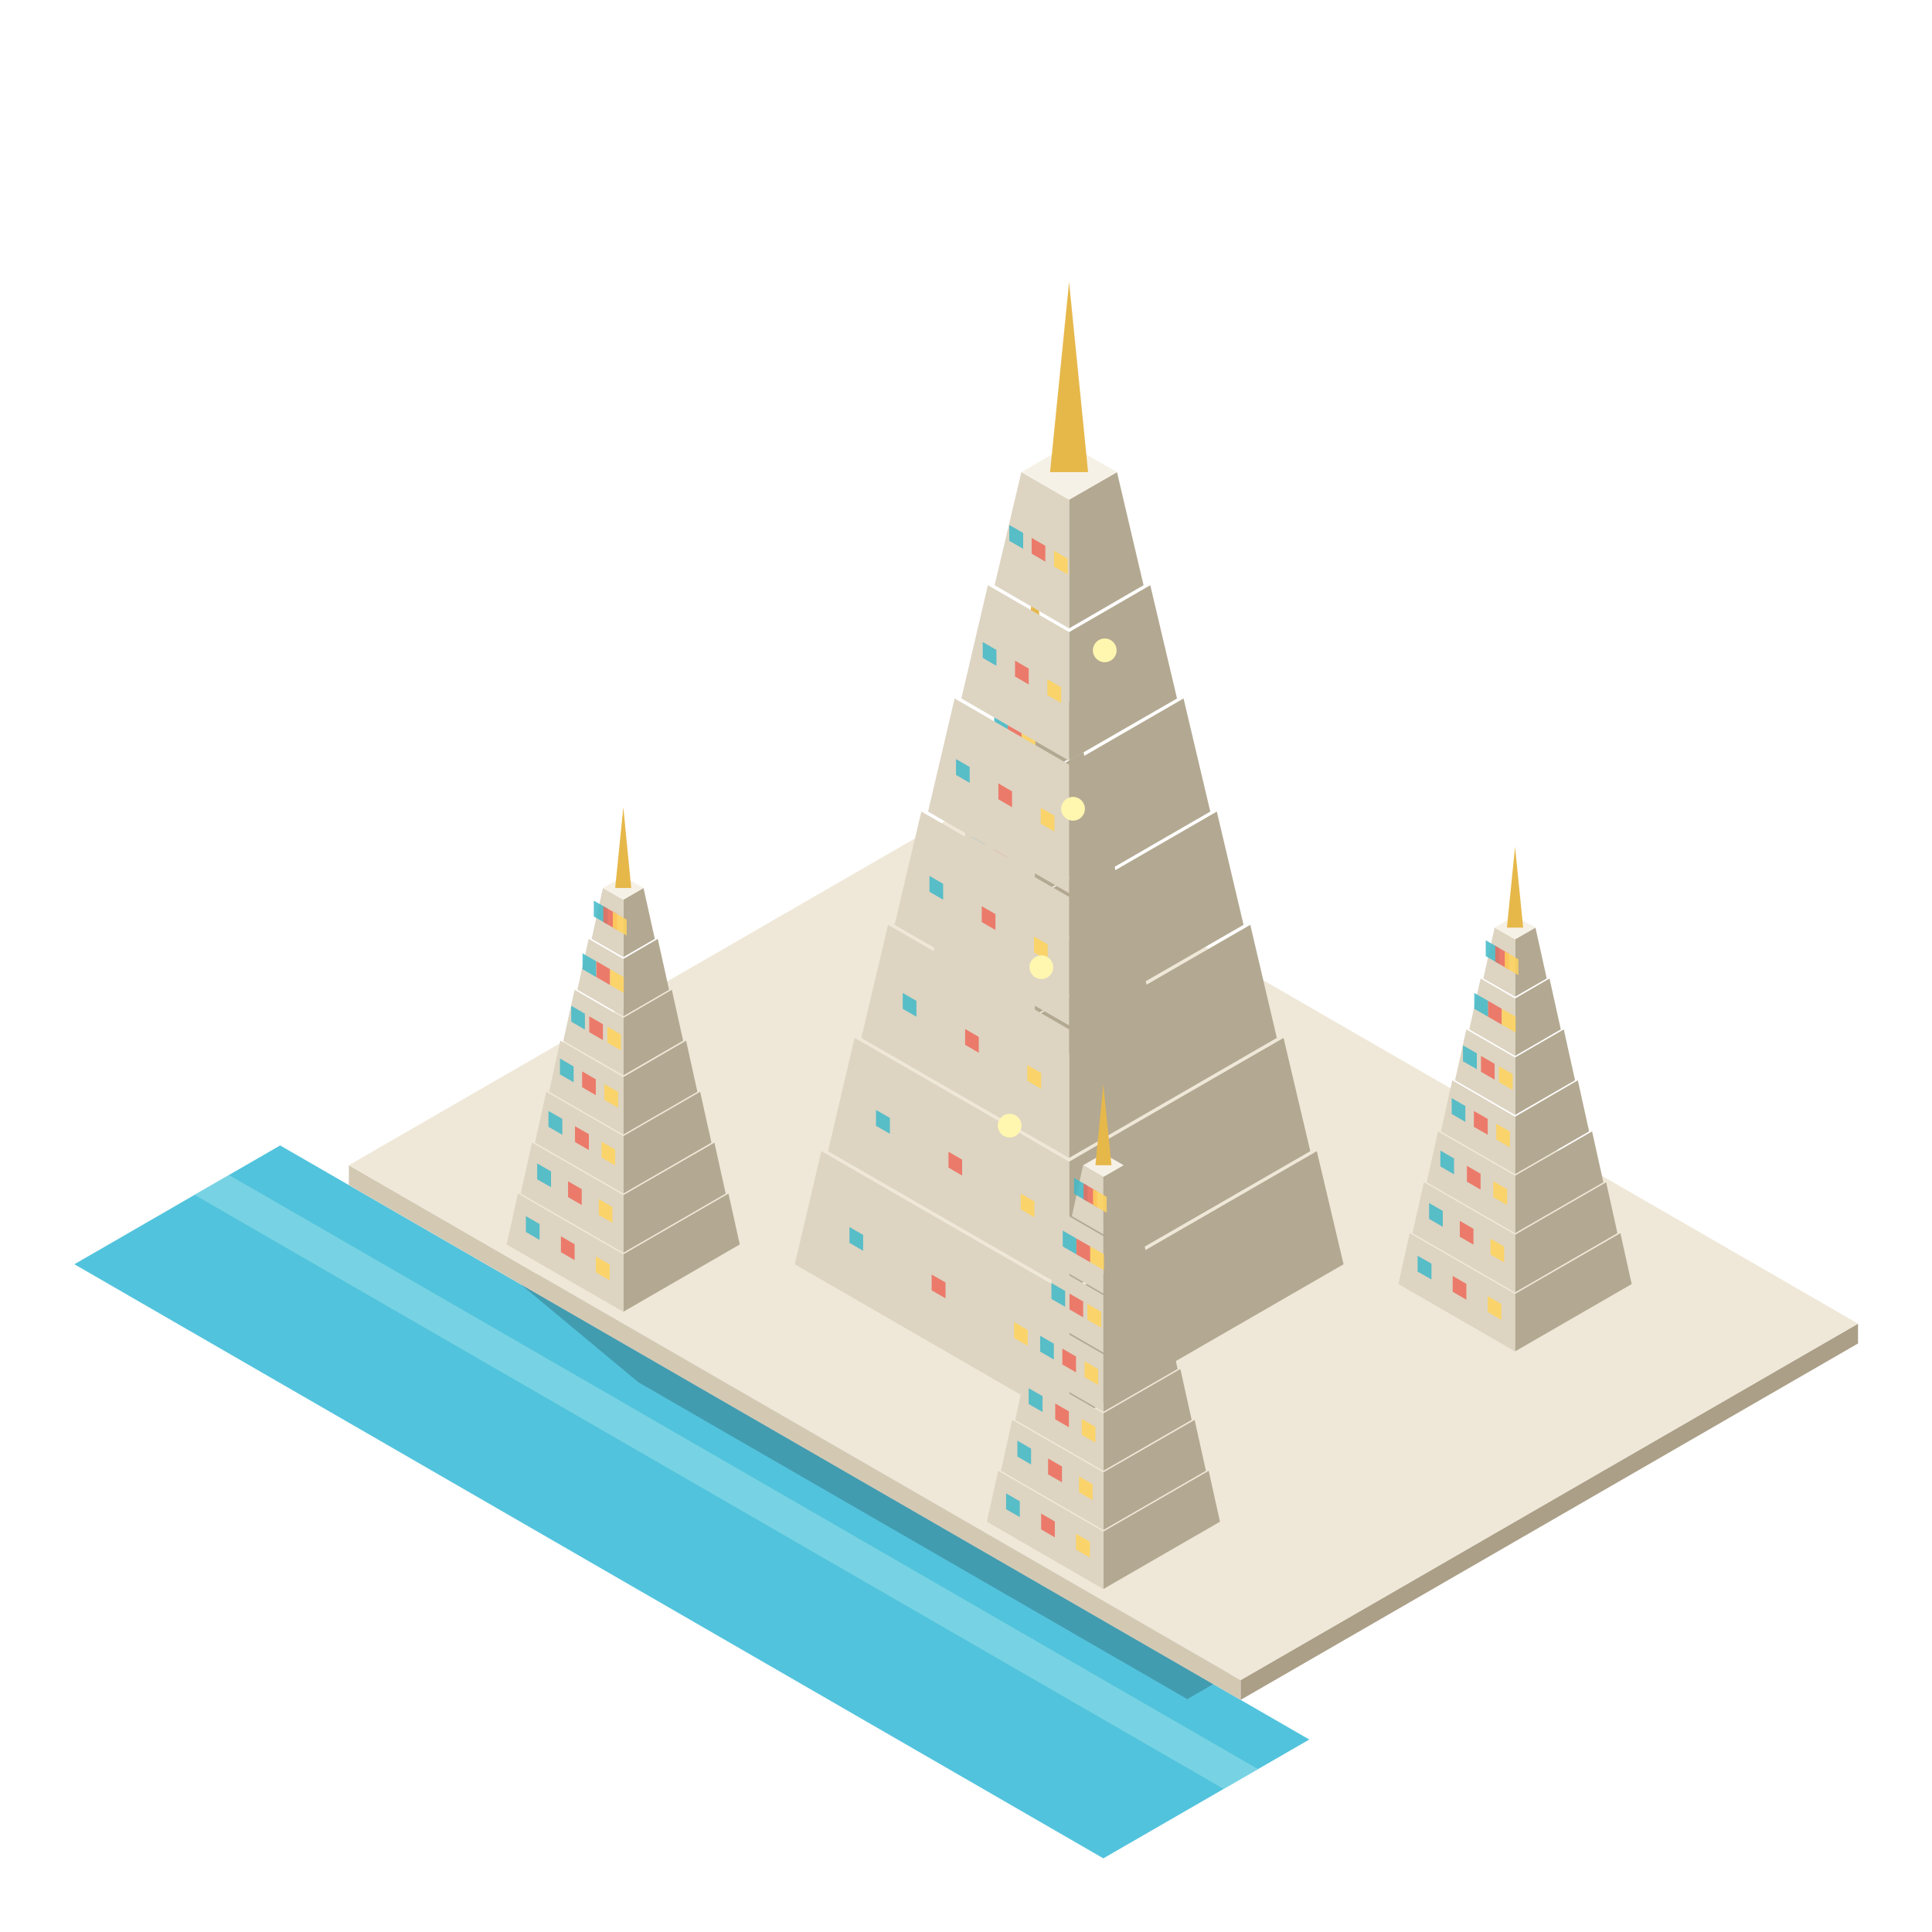
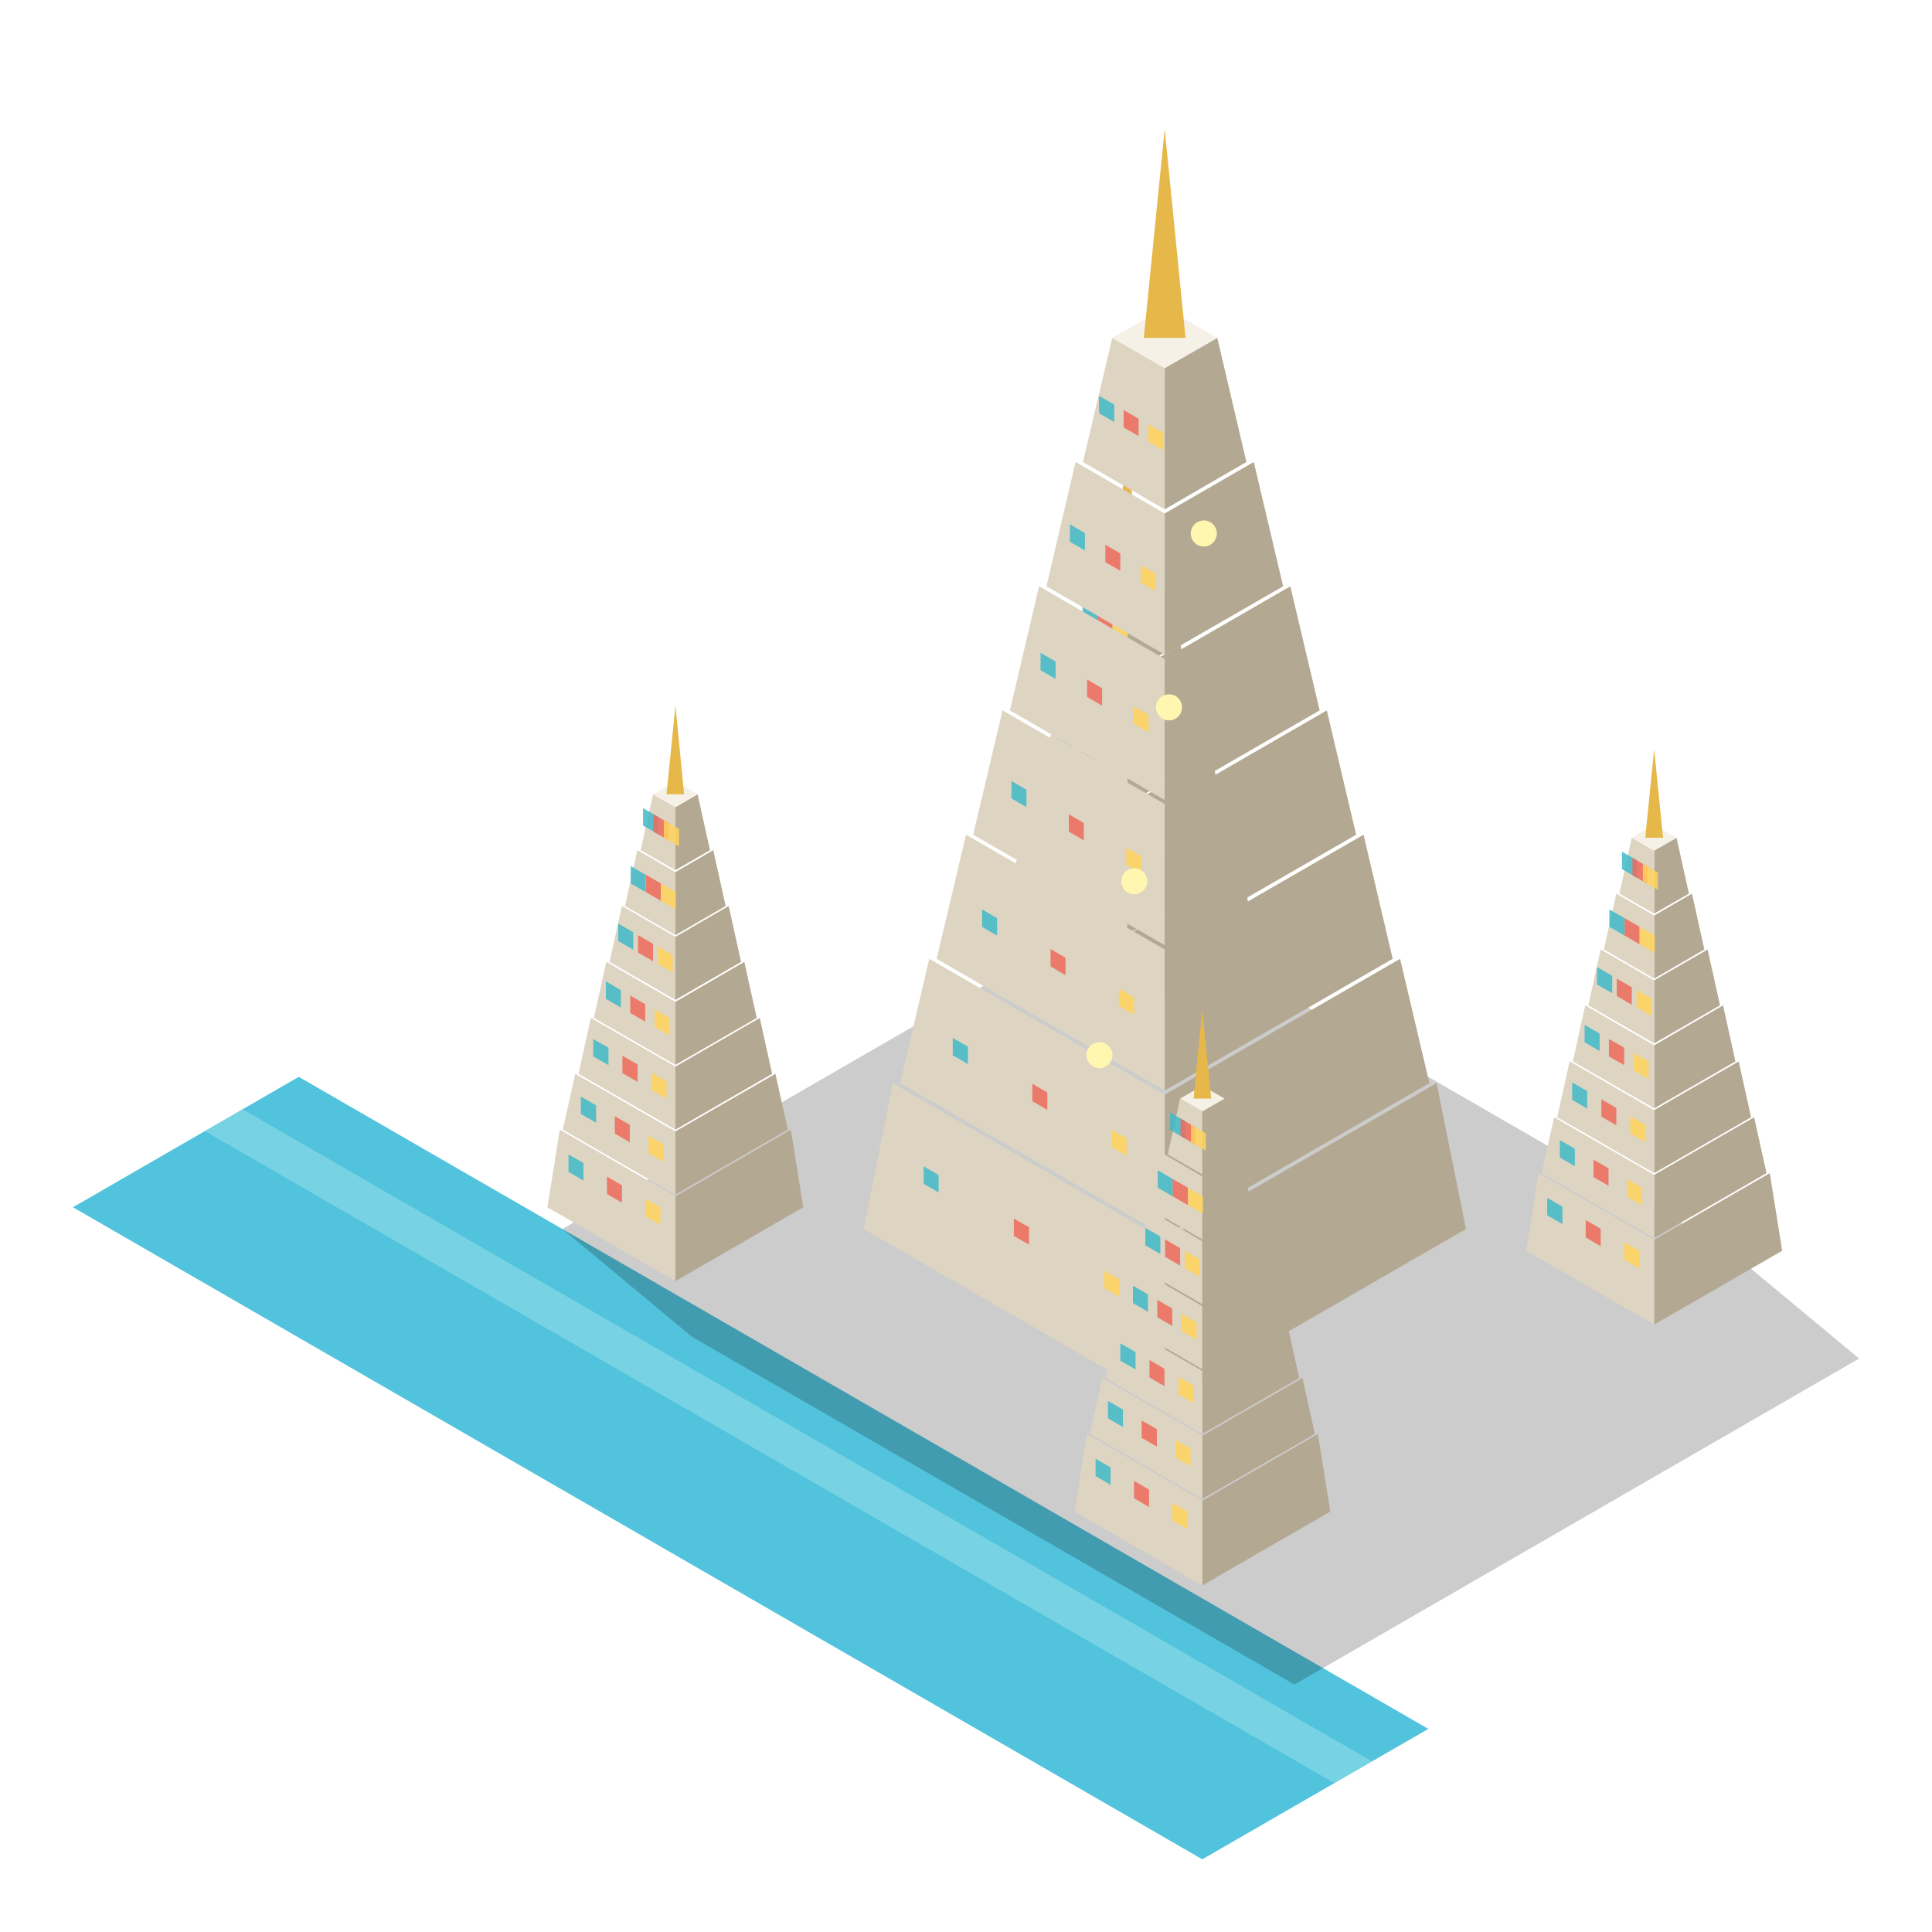
<svg xmlns="http://www.w3.org/2000/svg" viewBox="0 0 80 80">
-   <g transform="translate(42.85 53.99) scale(0.82)">
+   <g transform="translate(46.67 51.79) scale(0.9)">
    <path d="M-38.11 -8L13.86 22L3.46 28L-48.5 -2Z" fill="#52c3dc" />
    <path d="M-40.7 -6.51L11.26 23.49L9.53 24.49L-42.44 -5.51Z" fill="#9be3ea" opacity="0.5" />
    <path d="M-25.98 -1L0 -16L27.71 0L33.68 4.96L7.7 19.96L-20.02 3.96Z" fill="#000000" opacity="0.2" />
-     <path d="M41.57 2L10.39 20L10.39 19L41.57 1Z" fill="#ab9f87" />
-     <path d="M-34.64 -6L10.39 20L10.39 19L-34.64 -7Z" fill="#d3c9b3" />
-     <path d="M-3.46 -25L41.57 1L10.39 19L-34.64 -7Z" fill="#efe8d8" />
-     <path d="M5.89 -15L0 -11.6L0 -14.5L5.32 -17.57Z" fill="#b3a891" />
-     <path d="M-5.89 -15L0 -11.6L0 -14.5L-5.32 -17.57Z" fill="#ddd4c2" />
+     <path d="M5.89 -14L0 -10.6L0 -14.5L5.32 -17.57Z" fill="#b3a891" />
+     <path d="M-5.89 -14L0 -10.6L0 -14.5L-5.32 -17.57Z" fill="#ddd4c2" />
    <path d="M-4.91 -15.63L-4.22 -15.23L-4.22 -16.03L-4.91 -16.43Z" fill="#3fb8c8" opacity="0.85" />
    <path d="M-3.15 -14.61L-2.46 -14.21L-2.46 -15.01L-3.15 -15.41Z" fill="#ef6a5a" opacity="0.85" />
    <path d="M-1.38 -13.59L-0.69 -13.19L-0.69 -13.99L-1.38 -14.39Z" fill="#ffd45a" opacity="0.85" />
    <path d="M5.17 -17.57L0 -14.58L0 -17.49L4.6 -20.14Z" fill="#b3a891" />
    <path d="M-5.17 -17.57L0 -14.58L0 -17.49L-4.6 -20.14Z" fill="#ddd4c2" />
    <path d="M-4.34 -18.29L-3.65 -17.89L-3.65 -18.69L-4.34 -19.09Z" fill="#3fb8c8" opacity="0.85" />
    <path d="M-2.79 -17.39L-2.1 -16.99L-2.1 -17.79L-2.79 -18.19Z" fill="#ef6a5a" opacity="0.85" />
    <path d="M-1.24 -16.49L-0.55 -16.09L-0.55 -16.89L-1.24 -17.29Z" fill="#ffd45a" opacity="0.85" />
    <path d="M4.46 -20.14L0 -17.57L0 -20.47L3.89 -22.71Z" fill="#b3a891" />
    <path d="M-4.46 -20.14L0 -17.57L0 -20.47L-3.89 -22.71Z" fill="#ddd4c2" />
    <path d="M-3.77 -20.94L-3.08 -20.54L-3.08 -21.34L-3.77 -21.74Z" fill="#3fb8c8" opacity="0.85" />
    <path d="M-2.43 -20.17L-1.74 -19.77L-1.74 -20.57L-2.43 -20.97Z" fill="#ef6a5a" opacity="0.85" />
    <path d="M-1.1 -19.39L-0.4 -18.99L-0.4 -19.79L-1.1 -20.19Z" fill="#ffd45a" opacity="0.85" />
    <path d="M3.74 -22.71L0 -20.55L0 -23.45L3.17 -25.29Z" fill="#b3a891" />
    <path d="M-3.74 -22.71L0 -20.55L0 -23.45L-3.17 -25.29Z" fill="#ddd4c2" />
    <path d="M-3.2 -23.59L-2.51 -23.19L-2.51 -23.99L-3.2 -24.39Z" fill="#3fb8c8" opacity="0.85" />
    <path d="M-2.08 -22.94L-1.38 -22.54L-1.38 -23.34L-2.08 -23.74Z" fill="#ef6a5a" opacity="0.85" />
    <path d="M-0.95 -22.3L-0.26 -21.9L-0.26 -22.7L-0.95 -23.1Z" fill="#ffd45a" opacity="0.85" />
    <path d="M3.03 -25.29L0 -23.54L0 -26.44L2.46 -27.86Z" fill="#b3a891" />
    <path d="M-3.03 -25.29L0 -23.54L0 -26.44L-2.46 -27.86Z" fill="#ddd4c2" />
    <path d="M-2.63 -26.25L-1.93 -25.85L-1.93 -26.65L-2.63 -27.05Z" fill="#3fb8c8" opacity="0.85" />
    <path d="M-1.72 -25.72L-1.02 -25.32L-1.02 -26.12L-1.72 -26.52Z" fill="#ef6a5a" opacity="0.85" />
    <path d="M-0.81 -25.2L-0.12 -24.8L-0.12 -25.6L-0.81 -26Z" fill="#ffd45a" opacity="0.85" />
    <path d="M2.31 -27.86L0 -26.52L0 -29.42L1.74 -30.43Z" fill="#b3a891" />
    <path d="M-2.31 -27.86L0 -26.52L0 -29.42L-1.74 -30.43Z" fill="#ddd4c2" />
    <path d="M-2.05 -28.9L-1.36 -28.5L-1.36 -29.3L-2.05 -29.7Z" fill="#3fb8c8" opacity="0.85" />
    <path d="M-1.36 -28.5L-0.67 -28.1L-0.67 -28.9L-1.36 -29.3Z" fill="#ef6a5a" opacity="0.85" />
    <path d="M-0.67 -28.1L0.03 -27.7L0.03 -28.5L-0.67 -28.9Z" fill="#ffd45a" opacity="0.85" />
    <path d="M1.6 -30.43L0 -29.51L0 -32.41L1.03 -33Z" fill="#b3a891" />
    <path d="M-1.6 -30.43L0 -29.51L0 -32.41L-1.03 -33Z" fill="#ddd4c2" />
    <path d="M0 -33.59L1.03 -33L0 -32.41L-1.03 -33Z" fill="#f6f1e6" />
    <path d="M-1.48 -31.56L-0.79 -31.16L-0.79 -31.96L-1.48 -32.36Z" fill="#3fb8c8" opacity="0.85" />
    <path d="M-1 -31.28L-0.31 -30.88L-0.31 -31.68L-1 -32.08Z" fill="#ef6a5a" opacity="0.85" />
    <path d="M-0.52 -31L0.17 -30.6L0.17 -31.4L-0.52 -31.8Z" fill="#ffd45a" opacity="0.85" />
    <path d="M-0.41 -33L0.41 -33L0 -37.08Z" fill="#e6b84a" />
-     <path d="M30.14 -1L24.25 2.4L24.25 -0.5L29.57 -3.57Z" fill="#b3a891" />
-     <path d="M18.36 -1L24.25 2.4L24.25 -0.5L18.93 -3.57Z" fill="#ddd4c2" />
+     <path d="M30.14 0L24.25 3.4L24.25 -0.5L29.57 -3.57Z" fill="#b3a891" />
+     <path d="M18.36 0L24.25 3.4L24.25 -0.5L18.93 -3.57Z" fill="#ddd4c2" />
    <path d="M19.33 -1.63L20.03 -1.23L20.03 -2.03L19.33 -2.43Z" fill="#3fb8c8" opacity="0.85" />
    <path d="M21.1 -0.61L21.79 -0.21L21.79 -1.01L21.1 -1.41Z" fill="#ef6a5a" opacity="0.85" />
    <path d="M22.87 0.41L23.56 0.81L23.56 0.01L22.87 -0.39Z" fill="#ffd45a" opacity="0.85" />
    <path d="M29.42 -3.57L24.25 -0.58L24.25 -3.49L28.85 -6.14Z" fill="#b3a891" />
    <path d="M19.07 -3.57L24.25 -0.58L24.25 -3.49L19.65 -6.14Z" fill="#ddd4c2" />
    <path d="M19.91 -4.29L20.6 -3.89L20.6 -4.69L19.91 -5.09Z" fill="#3fb8c8" opacity="0.85" />
    <path d="M21.46 -3.39L22.15 -2.99L22.15 -3.79L21.46 -4.19Z" fill="#ef6a5a" opacity="0.85" />
    <path d="M23.01 -2.49L23.7 -2.09L23.7 -2.89L23.01 -3.29Z" fill="#ffd45a" opacity="0.85" />
    <path d="M28.71 -6.14L24.25 -3.57L24.25 -6.47L28.14 -8.71Z" fill="#b3a891" />
    <path d="M19.79 -6.14L24.25 -3.57L24.25 -6.47L20.36 -8.71Z" fill="#ddd4c2" />
    <path d="M20.48 -6.94L21.17 -6.54L21.17 -7.34L20.48 -7.74Z" fill="#3fb8c8" opacity="0.85" />
    <path d="M21.82 -6.17L22.51 -5.77L22.51 -6.57L21.82 -6.97Z" fill="#ef6a5a" opacity="0.85" />
    <path d="M23.15 -5.39L23.85 -4.99L23.85 -5.79L23.15 -6.19Z" fill="#ffd45a" opacity="0.85" />
    <path d="M27.99 -8.71L24.25 -6.55L24.25 -9.45L27.42 -11.29Z" fill="#b3a891" />
    <path d="M20.51 -8.71L24.25 -6.55L24.25 -9.45L21.08 -11.29Z" fill="#ddd4c2" />
    <path d="M21.05 -9.59L21.74 -9.19L21.74 -9.99L21.05 -10.39Z" fill="#3fb8c8" opacity="0.85" />
    <path d="M22.17 -8.94L22.87 -8.54L22.87 -9.34L22.17 -9.74Z" fill="#ef6a5a" opacity="0.85" />
    <path d="M23.3 -8.3L23.99 -7.9L23.99 -8.7L23.3 -9.1Z" fill="#ffd45a" opacity="0.85" />
    <path d="M27.28 -11.29L24.25 -9.54L24.25 -12.44L26.71 -13.86Z" fill="#b3a891" />
    <path d="M21.22 -11.29L24.25 -9.54L24.25 -12.44L21.79 -13.86Z" fill="#ddd4c2" />
    <path d="M21.62 -12.25L22.32 -11.85L22.32 -12.65L21.62 -13.05Z" fill="#3fb8c8" opacity="0.85" />
    <path d="M22.53 -11.72L23.22 -11.32L23.22 -12.12L22.53 -12.52Z" fill="#ef6a5a" opacity="0.85" />
    <path d="M23.44 -11.2L24.13 -10.8L24.13 -11.6L23.44 -12Z" fill="#ffd45a" opacity="0.85" />
    <path d="M26.56 -13.86L24.25 -12.52L24.25 -15.42L25.99 -16.43Z" fill="#b3a891" />
    <path d="M21.94 -13.86L24.25 -12.52L24.25 -15.42L22.51 -16.43Z" fill="#ddd4c2" />
    <path d="M22.19 -14.9L22.89 -14.5L22.89 -15.3L22.19 -15.7Z" fill="#3fb8c8" opacity="0.85" />
    <path d="M22.89 -14.5L23.58 -14.1L23.58 -14.9L22.89 -15.3Z" fill="#ef6a5a" opacity="0.85" />
    <path d="M23.58 -14.1L24.28 -13.7L24.28 -14.5L23.58 -14.9Z" fill="#ffd45a" opacity="0.85" />
    <path d="M25.85 -16.43L24.25 -15.51L24.25 -18.41L25.28 -19Z" fill="#b3a891" />
    <path d="M22.65 -16.43L24.25 -15.51L24.25 -18.41L23.22 -19Z" fill="#ddd4c2" />
    <path d="M24.25 -19.59L25.28 -19L24.25 -18.41L23.22 -19Z" fill="#f6f1e6" />
    <path d="M22.77 -17.56L23.46 -17.16L23.46 -17.96L22.77 -18.36Z" fill="#3fb8c8" opacity="0.85" />
    <path d="M23.25 -17.28L23.94 -16.88L23.94 -17.68L23.25 -18.08Z" fill="#ef6a5a" opacity="0.85" />
    <path d="M23.73 -17L24.42 -16.6L24.42 -17.4L23.73 -17.8Z" fill="#ffd45a" opacity="0.85" />
    <path d="M23.84 -19L24.66 -19L24.25 -23.08Z" fill="#e6b84a" />
-     <path d="M15.59 -2L1.73 6L1.73 -0.49L14.24 -7.71Z" fill="#b3a891" />
-     <path d="M-12.12 -2L1.73 6L1.73 -0.49L-10.78 -7.71Z" fill="#ddd4c2" />
+     <path d="M15.59 -1L1.73 7L1.73 -0.49L14.24 -7.71Z" fill="#b3a891" />
+     <path d="M-12.12 -1L1.73 7L1.73 -0.49L-10.78 -7.71Z" fill="#ddd4c2" />
    <path d="M-9.36 -3.08L-8.67 -2.68L-8.67 -3.48L-9.36 -3.88Z" fill="#3fb8c8" opacity="0.85" />
    <path d="M-5.21 -0.68L-4.51 -0.28L-4.51 -1.08L-5.21 -1.48Z" fill="#ef6a5a" opacity="0.85" />
    <path d="M-1.05 1.72L-0.36 2.12L-0.36 1.32L-1.05 0.92Z" fill="#ffd45a" opacity="0.85" />
    <path d="M13.91 -7.71L1.73 -0.69L1.73 -7.18L12.56 -13.43Z" fill="#b3a891" />
    <path d="M-10.44 -7.71L1.73 -0.69L1.73 -7.18L-9.1 -13.43Z" fill="#ddd4c2" />
    <path d="M-8.02 -8.99L-7.32 -8.59L-7.32 -9.39L-8.02 -9.79Z" fill="#3fb8c8" opacity="0.85" />
    <path d="M-4.36 -6.88L-3.67 -6.48L-3.67 -7.28L-4.36 -7.68Z" fill="#ef6a5a" opacity="0.85" />
    <path d="M-0.71 -4.77L-0.02 -4.37L-0.02 -5.17L-0.71 -5.57Z" fill="#ffd45a" opacity="0.85" />
    <path d="M12.22 -13.43L1.73 -7.37L1.73 -13.86L10.88 -19.14Z" fill="#b3a891" />
    <path d="M-8.76 -13.43L1.73 -7.37L1.73 -13.86L-7.41 -19.14Z" fill="#ddd4c2" />
    <path d="M-6.67 -14.9L-5.98 -14.5L-5.98 -15.3L-6.67 -15.7Z" fill="#3fb8c8" opacity="0.85" />
    <path d="M-3.52 -13.08L-2.83 -12.68L-2.83 -13.48L-3.52 -13.88Z" fill="#ef6a5a" opacity="0.85" />
    <path d="M-0.38 -11.26L0.32 -10.86L0.32 -11.66L-0.38 -12.06Z" fill="#ffd45a" opacity="0.85" />
    <path d="M10.54 -19.14L1.73 -14.06L1.73 -20.55L9.19 -24.86Z" fill="#b3a891" />
    <path d="M-7.08 -19.14L1.73 -14.06L1.73 -20.55L-5.73 -24.86Z" fill="#ddd4c2" />
    <path d="M-5.32 -20.81L-4.63 -20.41L-4.63 -21.21L-5.32 -21.61Z" fill="#3fb8c8" opacity="0.85" />
    <path d="M-2.68 -19.28L-1.99 -18.88L-1.99 -19.68L-2.68 -20.08Z" fill="#ef6a5a" opacity="0.85" />
    <path d="M-0.04 -17.75L0.65 -17.35L0.65 -18.15L-0.04 -18.55Z" fill="#ffd45a" opacity="0.85" />
    <path d="M8.86 -24.86L1.73 -20.74L1.73 -27.23L7.51 -30.57Z" fill="#b3a891" />
    <path d="M-5.39 -24.86L1.73 -20.74L1.73 -27.23L-4.05 -30.57Z" fill="#ddd4c2" />
    <path d="M-3.98 -26.71L-3.29 -26.31L-3.29 -27.11L-3.98 -27.51Z" fill="#3fb8c8" opacity="0.85" />
    <path d="M-1.84 -25.48L-1.15 -25.08L-1.15 -25.88L-1.84 -26.28Z" fill="#ef6a5a" opacity="0.85" />
    <path d="M0.3 -24.25L0.99 -23.85L0.99 -24.65L0.3 -25.05Z" fill="#ffd45a" opacity="0.85" />
    <path d="M7.18 -30.57L1.73 -27.43L1.73 -33.92L5.83 -36.29Z" fill="#b3a891" />
    <path d="M-3.71 -30.57L1.73 -27.43L1.73 -33.92L-2.37 -36.29Z" fill="#ddd4c2" />
    <path d="M-2.63 -32.62L-1.94 -32.22L-1.94 -33.02L-2.63 -33.42Z" fill="#3fb8c8" opacity="0.85" />
    <path d="M-1 -31.68L-0.31 -31.28L-0.31 -32.08L-1 -32.48Z" fill="#ef6a5a" opacity="0.85" />
    <path d="M0.63 -30.74L1.33 -30.34L1.33 -31.14L0.63 -31.54Z" fill="#ffd45a" opacity="0.85" />
    <path d="M5.49 -36.29L1.73 -34.11L1.73 -40.61L4.15 -42Z" fill="#b3a891" />
    <path d="M-2.03 -36.29L1.73 -34.11L1.73 -40.61L-0.68 -42Z" fill="#ddd4c2" />
    <path d="M1.73 -43.39L4.15 -42L1.73 -40.61L-0.68 -42Z" fill="#f6f1e6" />
    <path d="M-1.29 -38.53L-0.59 -38.13L-0.59 -38.93L-1.29 -39.33Z" fill="#3fb8c8" opacity="0.85" />
    <path d="M-0.16 -37.88L0.53 -37.48L0.53 -38.28L-0.16 -38.68Z" fill="#ef6a5a" opacity="0.85" />
    <path d="M0.97 -37.23L1.66 -36.83L1.66 -37.63L0.97 -38.03Z" fill="#ffd45a" opacity="0.85" />
    <path d="M0.77 -42L2.69 -42L1.73 -51.6Z" fill="#e6b84a" />
-     <path d="M-14.9 -3L-20.78 0.4L-20.78 -2.5L-15.47 -5.57Z" fill="#b3a891" />
-     <path d="M-26.67 -3L-20.78 0.4L-20.78 -2.5L-26.1 -5.57Z" fill="#ddd4c2" />
+     <path d="M-14.9 -2L-20.78 1.4L-20.78 -2.5L-15.47 -5.57Z" fill="#b3a891" />
+     <path d="M-26.67 -2L-20.78 1.4L-20.78 -2.5L-26.1 -5.57Z" fill="#ddd4c2" />
    <path d="M-25.7 -3.63L-25.01 -3.23L-25.01 -4.03L-25.7 -4.43Z" fill="#3fb8c8" opacity="0.85" />
    <path d="M-23.93 -2.61L-23.24 -2.21L-23.24 -3.01L-23.93 -3.41Z" fill="#ef6a5a" opacity="0.85" />
    <path d="M-22.17 -1.59L-21.47 -1.19L-21.47 -1.99L-22.17 -2.39Z" fill="#ffd45a" opacity="0.85" />
    <path d="M-15.61 -5.57L-20.78 -2.58L-20.78 -5.49L-16.18 -8.14Z" fill="#b3a891" />
    <path d="M-25.96 -5.57L-20.78 -2.58L-20.78 -5.49L-25.39 -8.14Z" fill="#ddd4c2" />
    <path d="M-25.13 -6.29L-24.43 -5.89L-24.43 -6.69L-25.13 -7.09Z" fill="#3fb8c8" opacity="0.85" />
    <path d="M-23.57 -5.39L-22.88 -4.99L-22.88 -5.79L-23.57 -6.19Z" fill="#ef6a5a" opacity="0.85" />
    <path d="M-22.02 -4.49L-21.33 -4.09L-21.33 -4.89L-22.02 -5.29Z" fill="#ffd45a" opacity="0.85" />
    <path d="M-16.33 -8.14L-20.78 -5.57L-20.78 -8.47L-16.9 -10.71Z" fill="#b3a891" />
    <path d="M-25.24 -8.14L-20.78 -5.57L-20.78 -8.47L-24.67 -10.71Z" fill="#ddd4c2" />
    <path d="M-24.56 -8.94L-23.86 -8.54L-23.86 -9.34L-24.56 -9.74Z" fill="#3fb8c8" opacity="0.85" />
    <path d="M-23.22 -8.17L-22.52 -7.77L-22.52 -8.57L-23.22 -8.97Z" fill="#ef6a5a" opacity="0.85" />
    <path d="M-21.88 -7.39L-21.19 -6.99L-21.19 -7.79L-21.88 -8.19Z" fill="#ffd45a" opacity="0.85" />
    <path d="M-17.04 -10.71L-20.78 -8.55L-20.78 -11.45L-17.61 -13.29Z" fill="#b3a891" />
    <path d="M-24.53 -10.71L-20.78 -8.55L-20.78 -11.45L-23.96 -13.29Z" fill="#ddd4c2" />
    <path d="M-23.98 -11.59L-23.29 -11.19L-23.29 -11.99L-23.98 -12.39Z" fill="#3fb8c8" opacity="0.85" />
    <path d="M-22.86 -10.94L-22.17 -10.54L-22.17 -11.34L-22.86 -11.74Z" fill="#ef6a5a" opacity="0.85" />
    <path d="M-21.74 -10.3L-21.04 -9.9L-21.04 -10.7L-21.74 -11.1Z" fill="#ffd45a" opacity="0.85" />
    <path d="M-17.76 -13.29L-20.78 -11.54L-20.78 -14.44L-18.33 -15.86Z" fill="#b3a891" />
    <path d="M-23.81 -13.29L-20.78 -11.54L-20.78 -14.44L-23.24 -15.86Z" fill="#ddd4c2" />
    <path d="M-23.41 -14.25L-22.72 -13.85L-22.72 -14.65L-23.41 -15.05Z" fill="#3fb8c8" opacity="0.85" />
    <path d="M-22.5 -13.72L-21.81 -13.32L-21.81 -14.12L-22.5 -14.52Z" fill="#ef6a5a" opacity="0.85" />
    <path d="M-21.59 -13.2L-20.9 -12.8L-20.9 -13.6L-21.59 -14Z" fill="#ffd45a" opacity="0.85" />
    <path d="M-18.47 -15.86L-20.78 -14.52L-20.78 -17.42L-19.04 -18.43Z" fill="#b3a891" />
    <path d="M-23.1 -15.86L-20.78 -14.52L-20.78 -17.42L-22.53 -18.43Z" fill="#ddd4c2" />
    <path d="M-22.84 -16.9L-22.15 -16.5L-22.15 -17.3L-22.84 -17.7Z" fill="#3fb8c8" opacity="0.85" />
    <path d="M-22.14 -16.5L-21.45 -16.1L-21.45 -16.9L-22.14 -17.3Z" fill="#ef6a5a" opacity="0.85" />
    <path d="M-21.45 -16.1L-20.76 -15.7L-20.76 -16.5L-21.45 -16.9Z" fill="#ffd45a" opacity="0.85" />
    <path d="M-19.19 -18.43L-20.78 -17.51L-20.78 -20.41L-19.76 -21Z" fill="#b3a891" />
    <path d="M-22.38 -18.43L-20.78 -17.51L-20.78 -20.41L-21.81 -21Z" fill="#ddd4c2" />
    <path d="M-20.78 -21.59L-19.76 -21L-20.78 -20.41L-21.81 -21Z" fill="#f6f1e6" />
    <path d="M-22.27 -19.56L-21.57 -19.16L-21.57 -19.96L-22.27 -20.36Z" fill="#3fb8c8" opacity="0.85" />
    <path d="M-21.79 -19.28L-21.09 -18.88L-21.09 -19.68L-21.79 -20.08Z" fill="#ef6a5a" opacity="0.85" />
    <path d="M-21.31 -19L-20.61 -18.6L-20.61 -19.4L-21.31 -19.8Z" fill="#ffd45a" opacity="0.85" />
    <path d="M-21.19 -21L-20.38 -21L-20.78 -25.08Z" fill="#e6b84a" />
-     <path d="M9.35 11L3.46 14.4L3.46 11.5L8.78 8.43Z" fill="#b3a891" />
-     <path d="M-2.42 11L3.46 14.4L3.46 11.5L-1.85 8.43Z" fill="#ddd4c2" />
+     <path d="M9.35 12L3.46 15.4L3.46 11.5L8.78 8.43Z" fill="#b3a891" />
+     <path d="M-2.42 12L3.46 15.4L3.46 11.5L-1.85 8.43Z" fill="#ddd4c2" />
    <path d="M-1.45 10.37L-0.76 10.77L-0.76 9.97L-1.45 9.57Z" fill="#3fb8c8" opacity="0.85" />
    <path d="M0.32 11.39L1.01 11.79L1.01 10.99L0.32 10.59Z" fill="#ef6a5a" opacity="0.85" />
    <path d="M2.08 12.41L2.78 12.81L2.78 12.01L2.08 11.61Z" fill="#ffd45a" opacity="0.85" />
    <path d="M8.64 8.43L3.46 11.42L3.46 8.51L8.07 5.86Z" fill="#b3a891" />
    <path d="M-1.71 8.43L3.46 11.42L3.46 8.51L-1.14 5.86Z" fill="#ddd4c2" />
    <path d="M-0.88 7.71L-0.19 8.11L-0.19 7.31L-0.88 6.91Z" fill="#3fb8c8" opacity="0.85" />
    <path d="M0.67 8.61L1.37 9.01L1.37 8.21L0.67 7.81Z" fill="#ef6a5a" opacity="0.85" />
    <path d="M2.23 9.51L2.92 9.91L2.92 9.11L2.23 8.71Z" fill="#ffd45a" opacity="0.85" />
    <path d="M7.92 5.86L3.46 8.43L3.46 5.53L7.35 3.29Z" fill="#b3a891" />
    <path d="M-0.99 5.86L3.46 8.43L3.46 5.53L-0.42 3.29Z" fill="#ddd4c2" />
    <path d="M-0.31 5.06L0.39 5.46L0.39 4.66L-0.31 4.26Z" fill="#3fb8c8" opacity="0.85" />
    <path d="M1.03 5.83L1.72 6.23L1.72 5.43L1.03 5.03Z" fill="#ef6a5a" opacity="0.85" />
    <path d="M2.37 6.61L3.06 7.01L3.06 6.21L2.37 5.81Z" fill="#ffd45a" opacity="0.85" />
    <path d="M7.21 3.29L3.46 5.45L3.46 2.55L6.64 0.71Z" fill="#b3a891" />
    <path d="M-0.28 3.29L3.46 5.45L3.46 2.55L0.29 0.71Z" fill="#ddd4c2" />
    <path d="M0.27 2.41L0.96 2.81L0.96 2.01L0.27 1.61Z" fill="#3fb8c8" opacity="0.85" />
    <path d="M1.39 3.06L2.08 3.46L2.08 2.66L1.39 2.26Z" fill="#ef6a5a" opacity="0.85" />
    <path d="M2.51 3.7L3.2 4.1L3.2 3.3L2.51 2.9Z" fill="#ffd45a" opacity="0.85" />
    <path d="M6.49 0.71L3.46 2.46L3.46 -0.44L5.92 -1.86Z" fill="#b3a891" />
    <path d="M0.44 0.71L3.46 2.46L3.46 -0.44L1.01 -1.86Z" fill="#ddd4c2" />
    <path d="M0.84 -0.25L1.53 0.15L1.53 -0.65L0.84 -1.05Z" fill="#3fb8c8" opacity="0.85" />
    <path d="M1.75 0.28L2.44 0.68L2.44 -0.12L1.75 -0.52Z" fill="#ef6a5a" opacity="0.85" />
    <path d="M2.65 0.8L3.35 1.2L3.35 0.4L2.65 0Z" fill="#ffd45a" opacity="0.85" />
    <path d="M5.78 -1.86L3.46 -0.52L3.46 -3.42L5.21 -4.43Z" fill="#b3a891" />
    <path d="M1.15 -1.86L3.46 -0.52L3.46 -3.42L1.72 -4.43Z" fill="#ddd4c2" />
    <path d="M1.41 -2.9L2.1 -2.5L2.1 -3.3L1.41 -3.7Z" fill="#3fb8c8" opacity="0.85" />
    <path d="M2.1 -2.5L2.8 -2.1L2.8 -2.9L2.1 -3.3Z" fill="#ef6a5a" opacity="0.85" />
    <path d="M2.8 -2.1L3.49 -1.7L3.49 -2.5L2.8 -2.9Z" fill="#ffd45a" opacity="0.85" />
    <path d="M5.06 -4.43L3.46 -3.51L3.46 -6.41L4.49 -7Z" fill="#b3a891" />
    <path d="M1.87 -4.43L3.46 -3.51L3.46 -6.41L2.44 -7Z" fill="#ddd4c2" />
    <path d="M3.46 -7.59L4.49 -7L3.46 -6.41L2.44 -7Z" fill="#f6f1e6" />
    <path d="M1.98 -5.56L2.67 -5.16L2.67 -5.96L1.98 -6.36Z" fill="#3fb8c8" opacity="0.85" />
    <path d="M2.46 -5.28L3.15 -4.88L3.15 -5.68L2.46 -6.08Z" fill="#ef6a5a" opacity="0.85" />
    <path d="M2.94 -5L3.63 -4.6L3.63 -5.4L2.94 -5.8Z" fill="#ffd45a" opacity="0.85" />
    <path d="M3.06 -7L3.87 -7L3.46 -11.08Z" fill="#e6b84a" />
    <circle cx="-1.27" cy="-9.00" r="0.60" fill="#fff6b0">
      <animate attributeName="opacity" values="1;0.3;1" dur="1.6s" begin="0.0s" repeatCount="indefinite" />
    </circle>
    <circle cx="0.33" cy="-17.00" r="0.60" fill="#fff6b0">
      <animate attributeName="opacity" values="1;0.3;1" dur="1.6s" begin="0.4s" repeatCount="indefinite" />
    </circle>
    <circle cx="1.93" cy="-25.00" r="0.60" fill="#fff6b0">
      <animate attributeName="opacity" values="1;0.3;1" dur="1.6s" begin="0.8s" repeatCount="indefinite" />
    </circle>
    <circle cx="3.53" cy="-33.00" r="0.60" fill="#fff6b0">
      <animate attributeName="opacity" values="1;0.3;1" dur="1.6s" begin="1.2s" repeatCount="indefinite" />
    </circle>
  </g>
</svg>
